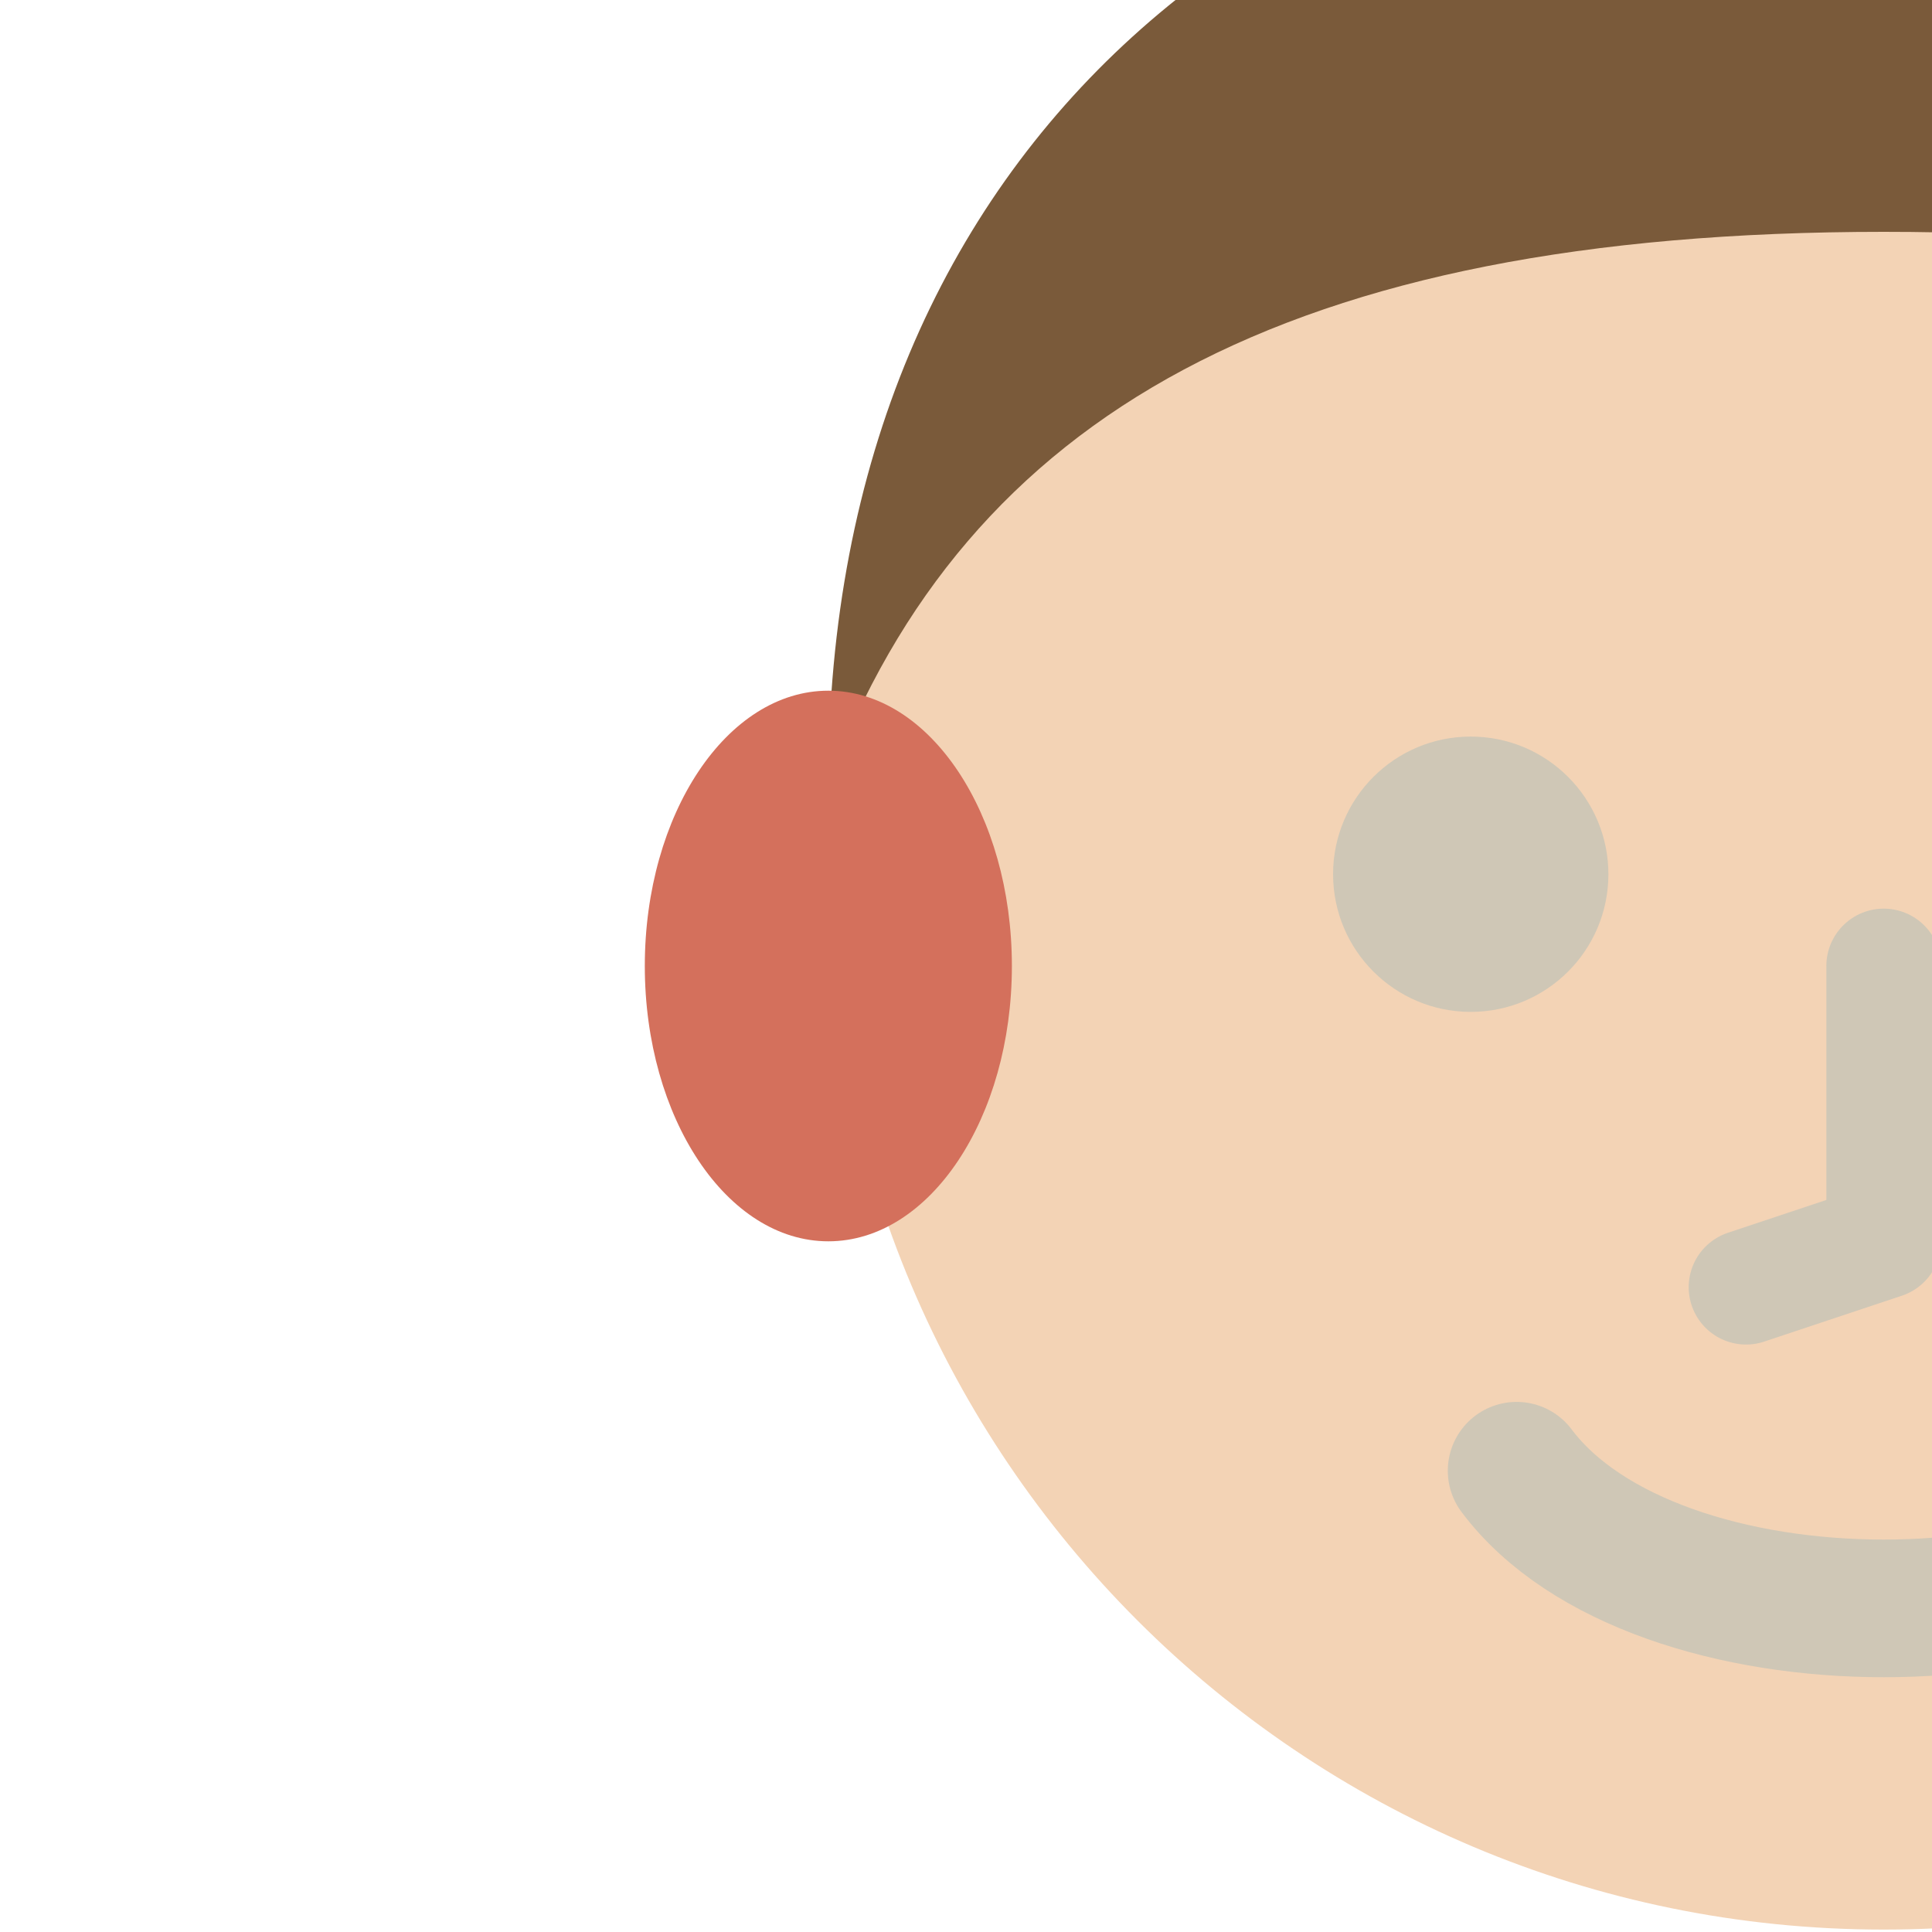
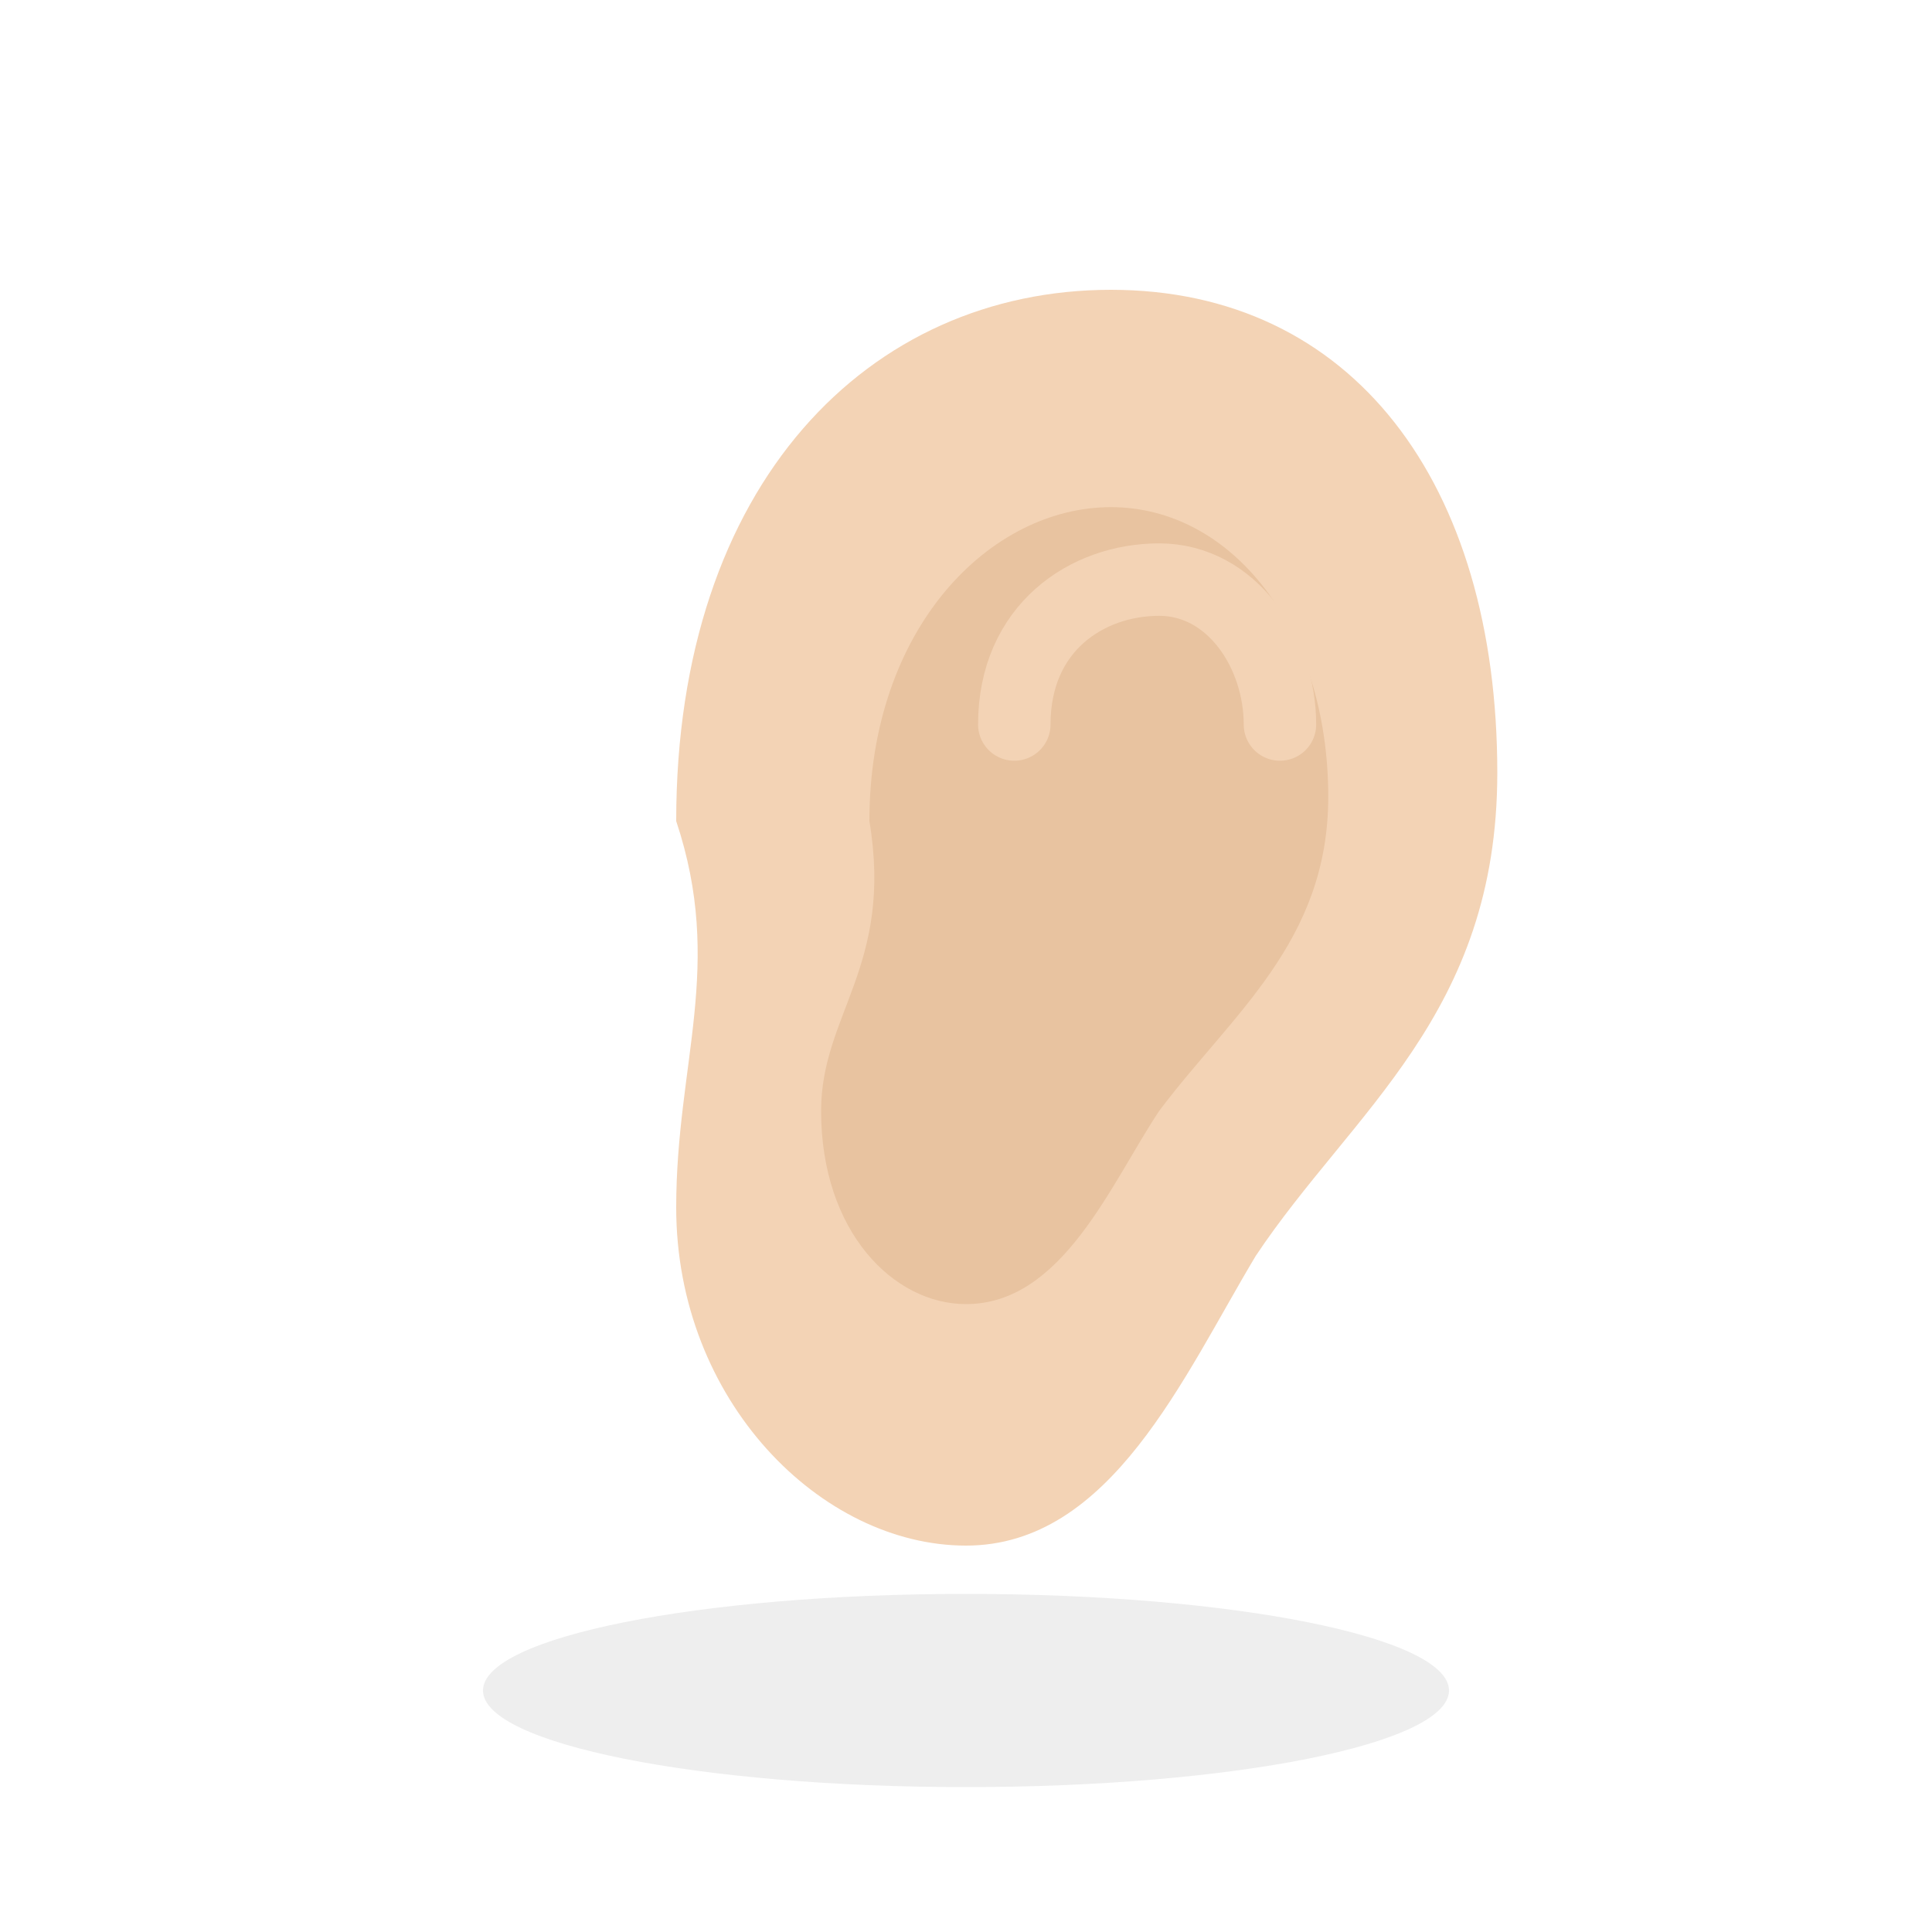
<svg xmlns="http://www.w3.org/2000/svg" viewBox="0 0 80 80" width="80" height="80" role="img" aria-label="귀">
-   <g transform="translate(40 40) scale(1.9) translate(-20 -44)">
-     <circle cx="40" cy="42" r="23" fill="#F3D3B5" />
-     <path d="M17 40c0-14 10-22 23-22s23 8 23 22c-3-8-10-12-23-12S20 32 17 40z" fill="#7A5A3A" />
-     <ellipse cx="17" cy="44" rx="4" ry="6" fill="#D4705C" />
-     <ellipse cx="63" cy="44" rx="4" ry="6" fill="#D4705C" />
-     <circle cx="31" cy="42" r="3" fill="#CFC7B6" />
-     <circle cx="49" cy="42" r="3" fill="#CFC7B6" />
-     <path d="M40 44v6l-3 1" stroke="#CFC7B6" stroke-width="2.5" stroke-linecap="round" stroke-linejoin="round" fill="none" />
-     <path d="M32 55c3 4 13 4 16 0" stroke="#CFC7B6" stroke-width="3" stroke-linecap="round" fill="none" />
-   </g>
+   <ellipse cx="40" cy="70" rx="20" ry="4" fill="#000" opacity=".07" />
+   <path d="M28 34c0-14 8-22 18-22s16 8 16 20c0 10-6 14-10 20-3 5-6 12-12 12-6 0-12-6-12-14 0-6 2-10 0-16z" fill="#F3D3B5" />
+   <path d="M36 34c0-8 5-13 10-13s9 5 9 12c0 6-4 9-7 13-2 3-4 8-8 8-3 0-6-3-6-8 0-4 3-6 2-12z" fill="#E8C3A0" />
+   <path d="M42 30c0-4 3-6 6-6s5 3 5 6" stroke="#F3D3B5" stroke-width="3" stroke-linecap="round" fill="none" />
</svg>
